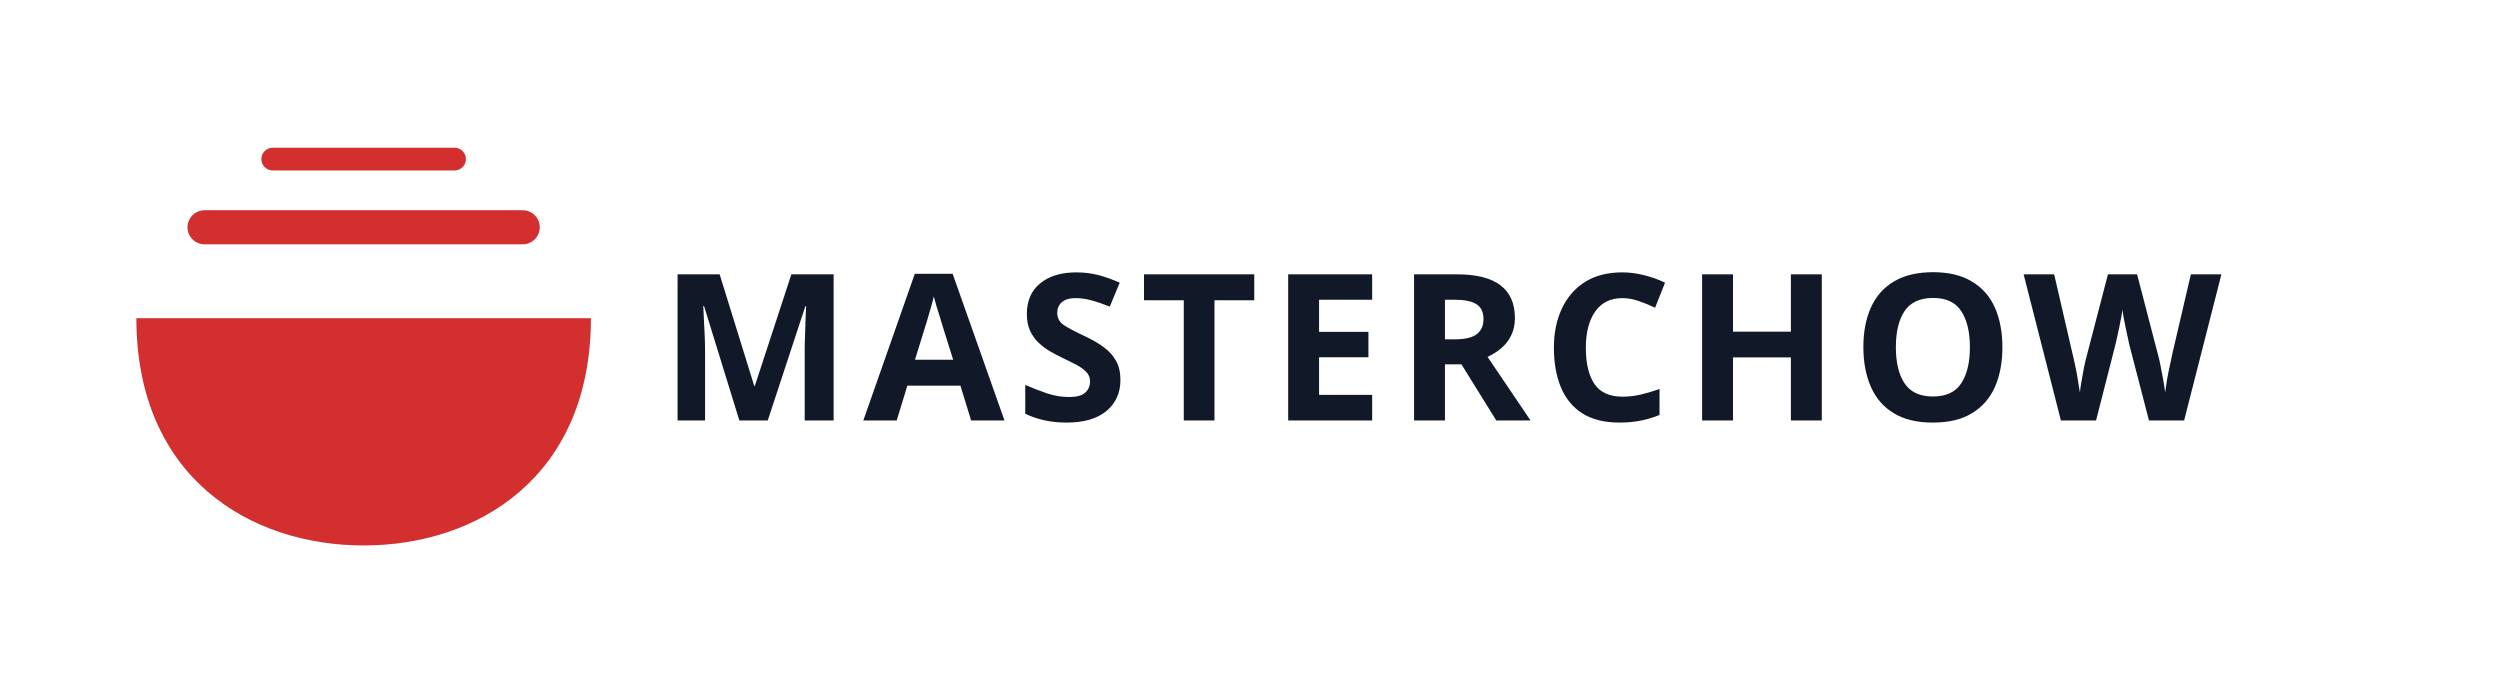
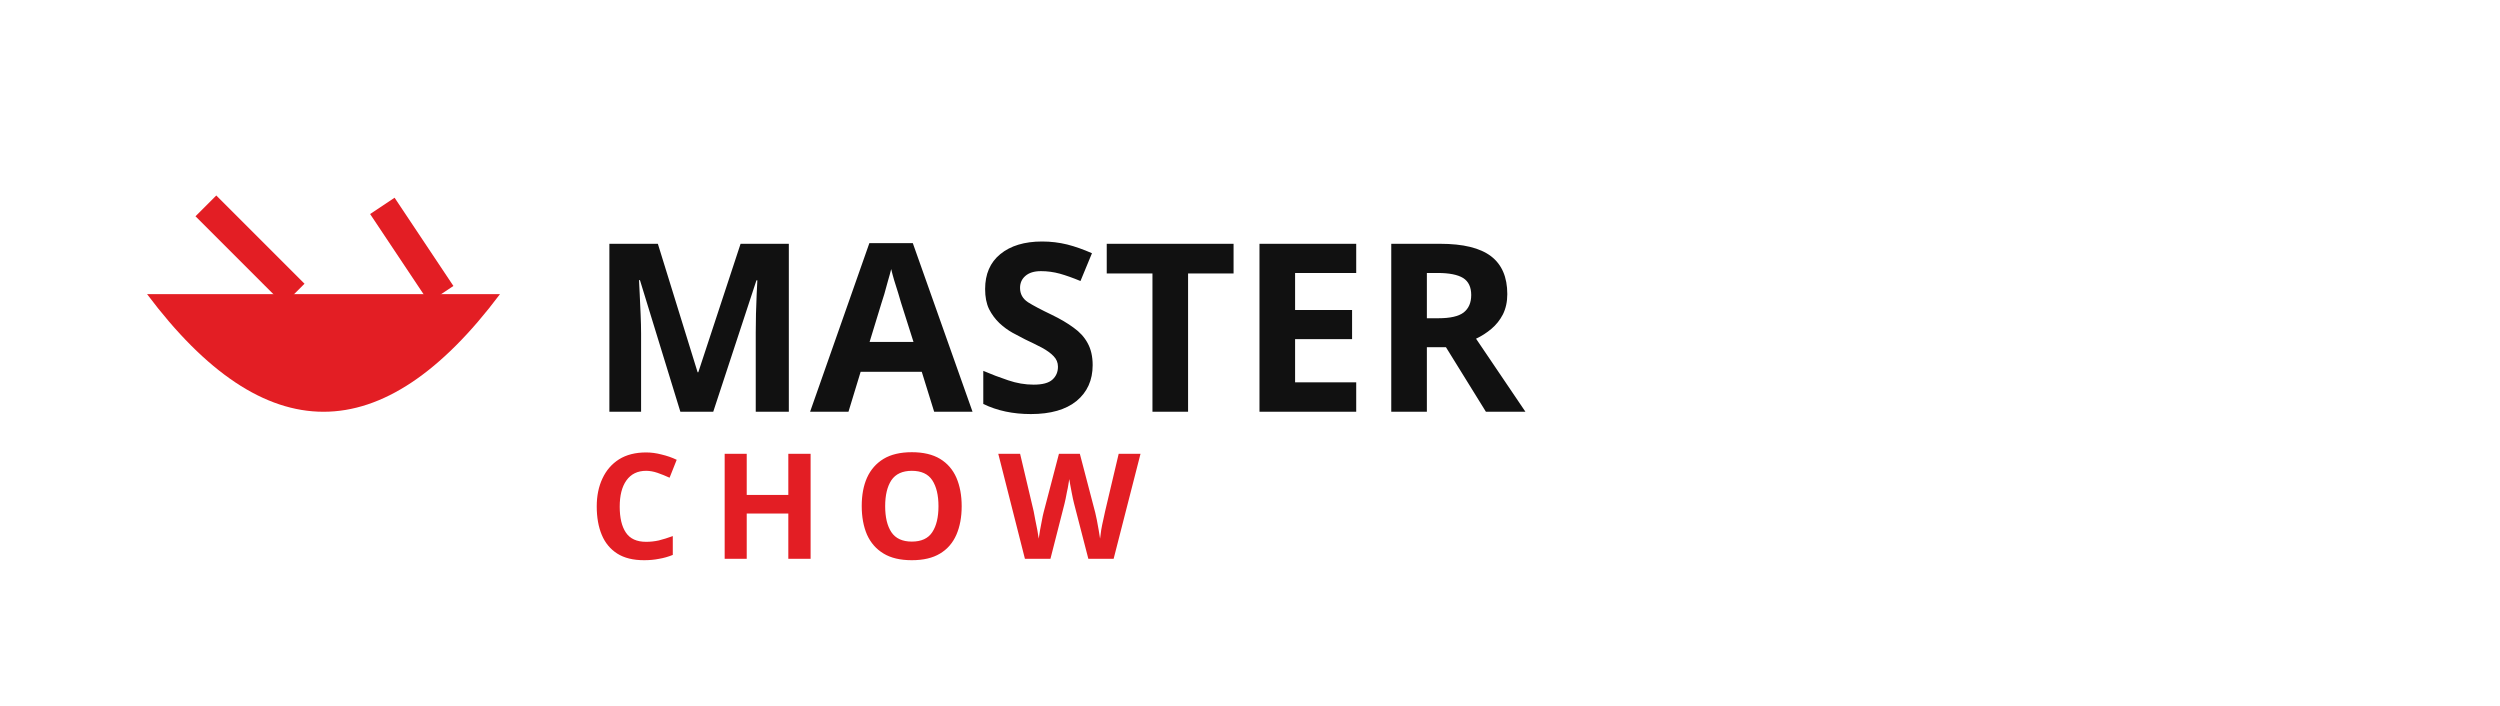
- <svg xmlns="http://www.w3.org/2000/svg" viewBox="0 0 220 60" width="220" height="60">
-   <g transform="translate(8, 8)">
-     <path d="M 4 20 C 4 34 14 40 24 40 C 34 40 44 34 44 20 Z" fill="#D32F2F" />
-     <path d="M 10 12 L 38 12" stroke="#D32F2F" stroke-width="3" stroke-linecap="round" />
-     <path d="M 16 6 L 32 6" stroke="#D32F2F" stroke-width="2" stroke-linecap="round" />
-     <text x="50" y="29" font-family="'Impact', 'Arial Black', sans-serif" font-weight="900" font-size="18" fill="#111827" letter-spacing="1">MASTERCHOW</text>
+ <svg xmlns="http://www.w3.org/2000/svg" viewBox="0 0 170 48" width="170" height="48">
+   <g transform="translate(6, 6)">
+     <path d="M4 14 Q16 30 28 14 Z" fill="#e31e24" />
+     <path d="M8 8 L14 14 M20 8 L24 14" stroke="#e31e24" stroke-width="2" />
+     <text x="34" y="22" font-family="'Arial Black', sans-serif" font-weight="900" font-size="16" fill="#111111">MASTER</text>
+     <text x="34" y="32" font-family="'Arial Black', sans-serif" font-weight="900" font-size="10" fill="#e31e24" letter-spacing="2">CHOW</text>
  </g>
</svg>
